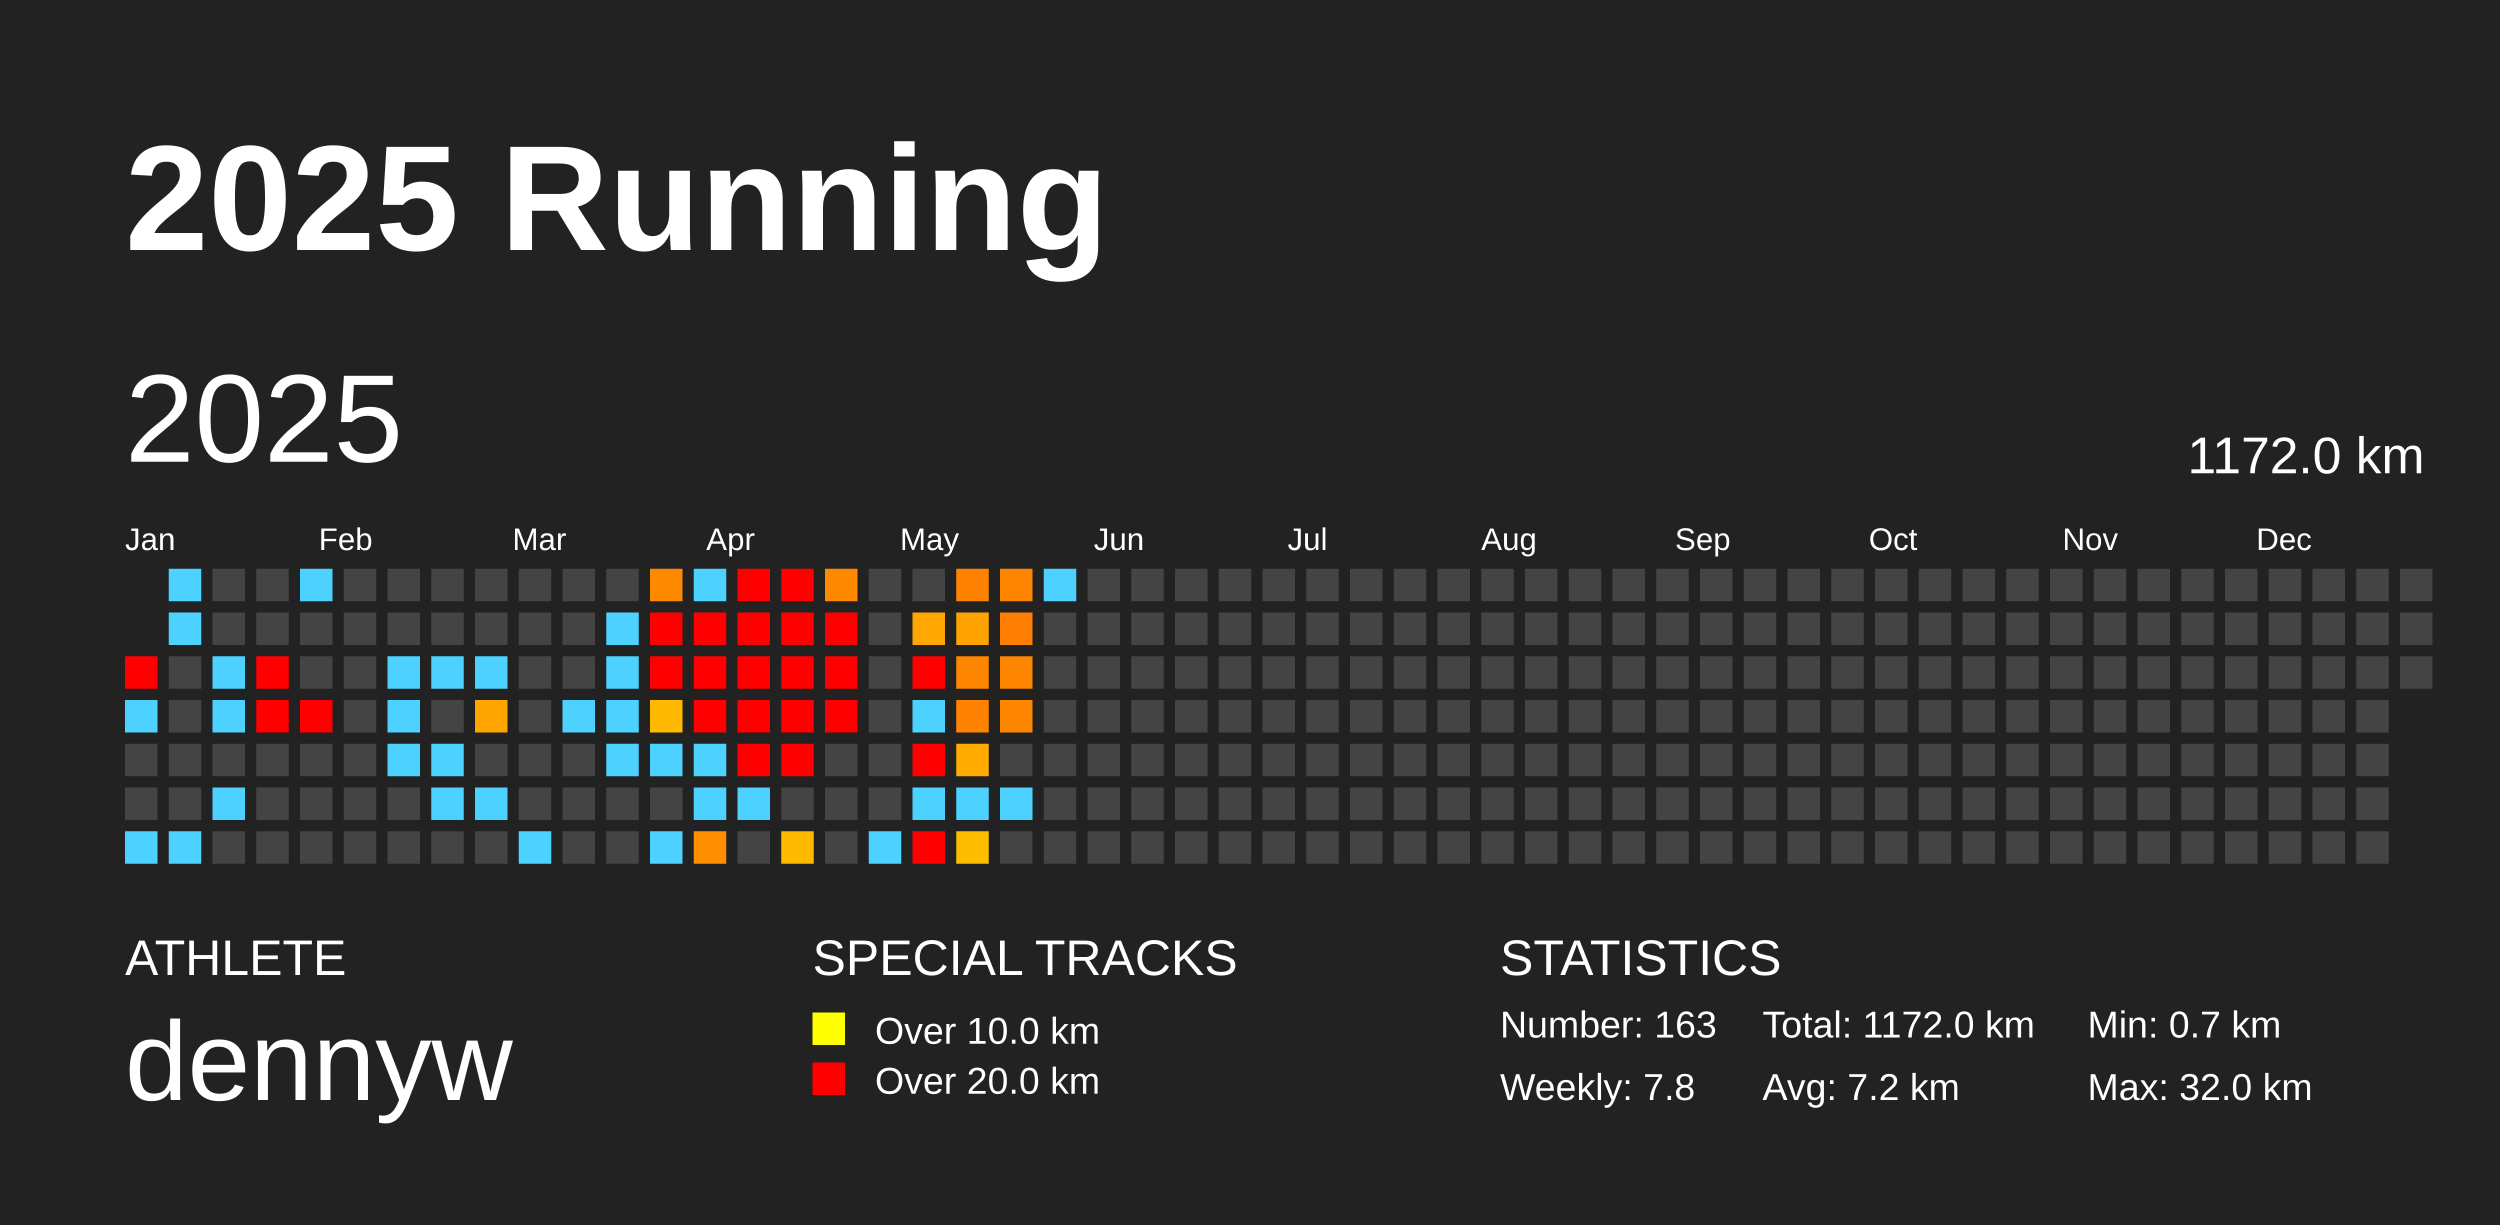
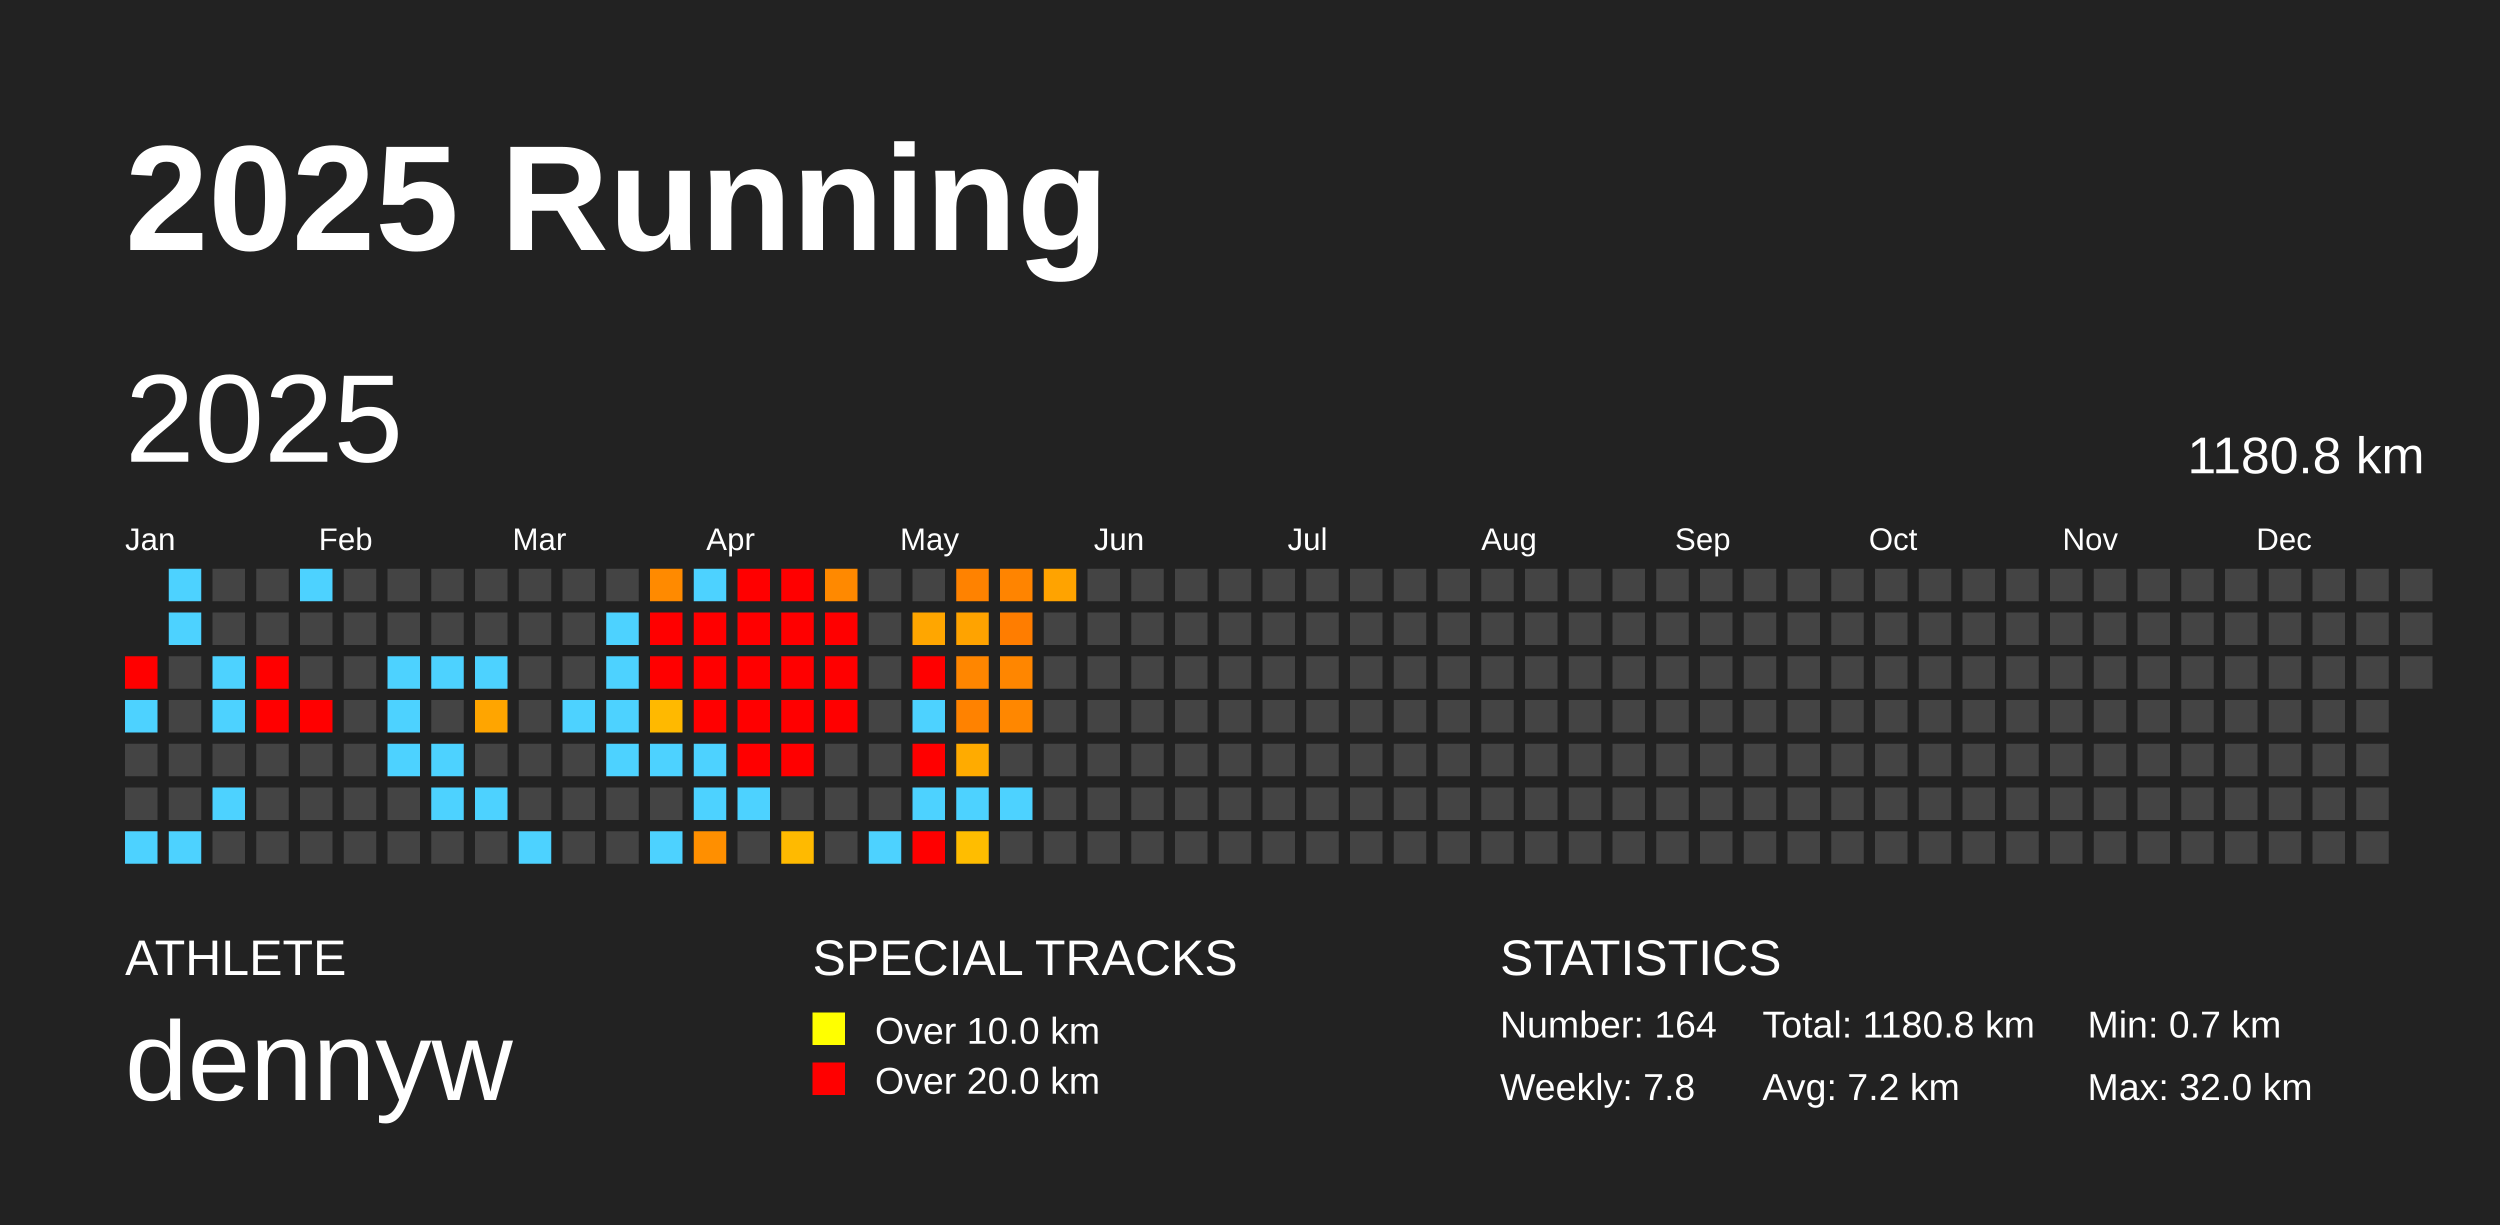
<svg xmlns="http://www.w3.org/2000/svg" baseProfile="full" height="98mm" version="1.1" viewBox="0,0,200,98" width="200mm">
  <defs />
  <rect fill="#222222" height="98" width="200" x="0" y="0" />
  <text fill="#FFFFFF" style="font-size:12px; font-family:Arial; font-weight:bold;" x="10" y="20">2025 Running</text>
  <text fill="#FFFFFF" style="font-size:4px; font-family:Arial" x="10" y="78">ATHLETE</text>
  <text fill="#FFFFFF" style="font-size:9px; font-family:Arial" x="10" y="88">dennyw</text>
  <text fill="#FFFFFF" style="font-size:4px; font-family:Arial" x="65" y="78">SPECIAL TRACKS</text>
  <rect fill="yellow" height="2.6" width="2.6" x="65" y="81" />
  <text fill="#FFFFFF" style="font-size:3px; font-family:Arial" x="70" y="83.5">Over 10.0 km</text>
  <rect fill="red" height="2.6" width="2.6" x="65" y="85" />
  <text fill="#FFFFFF" style="font-size:3px; font-family:Arial" x="70" y="87.5">Over 20.0 km</text>
  <text fill="#FFFFFF" style="font-size:4px; font-family:Arial" x="120" y="78">STATISTICS</text>
-   <text fill="#FFFFFF" style="font-size:3px; font-family:Arial" x="120" y="83">Number: 163</text>
+   <text fill="#FFFFFF" style="font-size:3px; font-family:Arial" x="120" y="83">Number: 164</text>
  <text fill="#FFFFFF" style="font-size:3px; font-family:Arial" x="120" y="88">Weekly: 7.8</text>
-   <text fill="#FFFFFF" style="font-size:3px; font-family:Arial" x="141" y="83">Total: 1172.0 km</text>
+   <text fill="#FFFFFF" style="font-size:3px; font-family:Arial" x="141" y="83">Total: 1180.8 km</text>
  <text fill="#FFFFFF" style="font-size:3px; font-family:Arial" x="141" y="88">Avg: 7.2 km</text>
  <text fill="#FFFFFF" style="font-size:3px; font-family:Arial" x="167" y="83">Min: 0.7 km</text>
  <text fill="#FFFFFF" style="font-size:3px; font-family:Arial" x="167" y="88">Max: 32.0 km</text>
  <text dominant-baseline="hanging" fill="#FFFFFF" style="font-size:10.0px; font-family:Arial;" x="10" y="30">2025</text>
-   <text dominant-baseline="hanging" fill="#FFFFFF" style="font-size:4.125px; font-family:Arial;" x="175" y="35">1172.0 km</text>
+   <text dominant-baseline="hanging" fill="#FFFFFF" style="font-size:4.125px; font-family:Arial;" x="175" y="35">1180.8 km</text>
  <text fill="#FFFFFF" style="font-size:2.5px; font-family:Arial" x="10.0" y="44">Jan</text>
  <text fill="#FFFFFF" style="font-size:2.5px; font-family:Arial" x="25.5" y="44">Feb</text>
  <text fill="#FFFFFF" style="font-size:2.5px; font-family:Arial" x="41.0" y="44">Mar</text>
  <text fill="#FFFFFF" style="font-size:2.5px; font-family:Arial" x="56.5" y="44">Apr</text>
  <text fill="#FFFFFF" style="font-size:2.5px; font-family:Arial" x="72.0" y="44">May</text>
  <text fill="#FFFFFF" style="font-size:2.5px; font-family:Arial" x="87.5" y="44">Jun</text>
  <text fill="#FFFFFF" style="font-size:2.5px; font-family:Arial" x="103.0" y="44">Jul</text>
  <text fill="#FFFFFF" style="font-size:2.5px; font-family:Arial" x="118.5" y="44">Aug</text>
  <text fill="#FFFFFF" style="font-size:2.5px; font-family:Arial" x="134.0" y="44">Sep</text>
  <text fill="#FFFFFF" style="font-size:2.5px; font-family:Arial" x="149.5" y="44">Oct</text>
  <text fill="#FFFFFF" style="font-size:2.5px; font-family:Arial" x="165.0" y="44">Nov</text>
  <text fill="#FFFFFF" style="font-size:2.5px; font-family:Arial" x="180.5" y="44">Dec</text>
  <rect fill="red" height="2.6" width="2.6" x="10.0" y="52.5" />
  <rect fill="#4dd2ff" height="2.6" width="2.6" x="10.0" y="56.0" />
  <rect fill="#444444" height="2.6" width="2.6" x="10.0" y="59.5" />
  <rect fill="#444444" height="2.6" width="2.6" x="10.0" y="63.0" />
  <rect fill="#4dd2ff" height="2.6" width="2.6" x="10.0" y="66.5" />
  <rect fill="#4dd2ff" height="2.6" width="2.6" x="13.5" y="45.5" />
  <rect fill="#4dd2ff" height="2.6" width="2.6" x="13.5" y="49.0" />
  <rect fill="#444444" height="2.6" width="2.6" x="13.5" y="52.5" />
  <rect fill="#444444" height="2.6" width="2.6" x="13.5" y="56.0" />
  <rect fill="#444444" height="2.6" width="2.6" x="13.5" y="59.5" />
  <rect fill="#444444" height="2.6" width="2.6" x="13.5" y="63.0" />
  <rect fill="#4dd2ff" height="2.6" width="2.6" x="13.5" y="66.5" />
  <rect fill="#444444" height="2.6" width="2.6" x="17.0" y="45.5" />
  <rect fill="#444444" height="2.6" width="2.6" x="17.0" y="49.0" />
  <rect fill="#4dd2ff" height="2.6" width="2.6" x="17.0" y="52.5" />
  <rect fill="#4dd2ff" height="2.6" width="2.6" x="17.0" y="56.0" />
  <rect fill="#444444" height="2.6" width="2.6" x="17.0" y="59.5" />
  <rect fill="#4dd2ff" height="2.6" width="2.6" x="17.0" y="63.0" />
  <rect fill="#444444" height="2.6" width="2.6" x="17.0" y="66.5" />
  <rect fill="#444444" height="2.6" width="2.6" x="20.5" y="45.5" />
  <rect fill="#444444" height="2.6" width="2.6" x="20.5" y="49.0" />
  <rect fill="red" height="2.6" width="2.6" x="20.5" y="52.5" />
  <rect fill="red" height="2.6" width="2.6" x="20.5" y="56.0" />
  <rect fill="#444444" height="2.6" width="2.6" x="20.5" y="59.5" />
  <rect fill="#444444" height="2.6" width="2.6" x="20.5" y="63.0" />
  <rect fill="#444444" height="2.6" width="2.6" x="20.5" y="66.5" />
  <rect fill="#4dd2ff" height="2.6" width="2.6" x="24.0" y="45.5" />
  <rect fill="#444444" height="2.6" width="2.6" x="24.0" y="49.0" />
  <rect fill="#444444" height="2.6" width="2.6" x="24.0" y="52.5" />
  <rect fill="red" height="2.6" width="2.6" x="24.0" y="56.0" />
  <rect fill="#444444" height="2.6" width="2.6" x="24.0" y="59.5" />
  <rect fill="#444444" height="2.6" width="2.6" x="24.0" y="63.0" />
  <rect fill="#444444" height="2.6" width="2.6" x="24.0" y="66.5" />
  <rect fill="#444444" height="2.6" width="2.6" x="27.5" y="45.5" />
  <rect fill="#444444" height="2.6" width="2.6" x="27.5" y="49.0" />
  <rect fill="#444444" height="2.6" width="2.6" x="27.5" y="52.5" />
  <rect fill="#444444" height="2.6" width="2.6" x="27.5" y="56.0" />
  <rect fill="#444444" height="2.6" width="2.6" x="27.5" y="59.5" />
  <rect fill="#444444" height="2.6" width="2.6" x="27.5" y="63.0" />
  <rect fill="#444444" height="2.6" width="2.6" x="27.5" y="66.5" />
  <rect fill="#444444" height="2.6" width="2.6" x="31.0" y="45.5" />
  <rect fill="#444444" height="2.6" width="2.6" x="31.0" y="49.0" />
  <rect fill="#4dd2ff" height="2.6" width="2.6" x="31.0" y="52.5" />
  <rect fill="#4dd2ff" height="2.6" width="2.6" x="31.0" y="56.0" />
  <rect fill="#4dd2ff" height="2.6" width="2.6" x="31.0" y="59.5" />
  <rect fill="#444444" height="2.6" width="2.6" x="31.0" y="63.0" />
  <rect fill="#444444" height="2.6" width="2.6" x="31.0" y="66.5" />
  <rect fill="#444444" height="2.6" width="2.6" x="34.5" y="45.5" />
  <rect fill="#444444" height="2.6" width="2.6" x="34.5" y="49.0" />
  <rect fill="#4dd2ff" height="2.6" width="2.6" x="34.5" y="52.5" />
  <rect fill="#444444" height="2.6" width="2.6" x="34.5" y="56.0" />
  <rect fill="#4dd2ff" height="2.6" width="2.6" x="34.5" y="59.5" />
  <rect fill="#4dd2ff" height="2.6" width="2.6" x="34.5" y="63.0" />
  <rect fill="#444444" height="2.6" width="2.6" x="34.5" y="66.5" />
  <rect fill="#444444" height="2.6" width="2.6" x="38.0" y="45.5" />
  <rect fill="#444444" height="2.6" width="2.6" x="38.0" y="49.0" />
  <rect fill="#4dd2ff" height="2.6" width="2.6" x="38.0" y="52.5" />
  <rect fill="#ffa500" height="2.6" width="2.6" x="38.0" y="56.0" />
  <rect fill="#444444" height="2.6" width="2.6" x="38.0" y="59.5" />
  <rect fill="#4dd2ff" height="2.6" width="2.6" x="38.0" y="63.0" />
  <rect fill="#444444" height="2.6" width="2.6" x="38.0" y="66.5" />
  <rect fill="#444444" height="2.6" width="2.6" x="41.5" y="45.5" />
  <rect fill="#444444" height="2.6" width="2.6" x="41.5" y="49.0" />
  <rect fill="#444444" height="2.6" width="2.6" x="41.5" y="52.5" />
  <rect fill="#444444" height="2.6" width="2.6" x="41.5" y="56.0" />
  <rect fill="#444444" height="2.6" width="2.6" x="41.5" y="59.5" />
  <rect fill="#444444" height="2.6" width="2.6" x="41.5" y="63.0" />
  <rect fill="#4dd2ff" height="2.6" width="2.6" x="41.5" y="66.5" />
  <rect fill="#444444" height="2.6" width="2.6" x="45.0" y="45.5" />
  <rect fill="#444444" height="2.6" width="2.6" x="45.0" y="49.0" />
  <rect fill="#444444" height="2.6" width="2.6" x="45.0" y="52.5" />
  <rect fill="#4dd2ff" height="2.6" width="2.6" x="45.0" y="56.0" />
  <rect fill="#444444" height="2.6" width="2.6" x="45.0" y="59.5" />
  <rect fill="#444444" height="2.6" width="2.6" x="45.0" y="63.0" />
  <rect fill="#444444" height="2.6" width="2.6" x="45.0" y="66.5" />
  <rect fill="#444444" height="2.6" width="2.6" x="48.5" y="45.5" />
  <rect fill="#4dd2ff" height="2.6" width="2.6" x="48.5" y="49.0" />
  <rect fill="#4dd2ff" height="2.6" width="2.6" x="48.5" y="52.5" />
  <rect fill="#4dd2ff" height="2.6" width="2.6" x="48.5" y="56.0" />
  <rect fill="#4dd2ff" height="2.6" width="2.6" x="48.5" y="59.5" />
  <rect fill="#444444" height="2.6" width="2.6" x="48.5" y="63.0" />
  <rect fill="#444444" height="2.6" width="2.6" x="48.5" y="66.5" />
  <rect fill="#ff8a00" height="2.6" width="2.6" x="52.0" y="45.5" />
  <rect fill="red" height="2.6" width="2.6" x="52.0" y="49.0" />
  <rect fill="red" height="2.6" width="2.6" x="52.0" y="52.5" />
  <rect fill="#ffb900" height="2.6" width="2.6" x="52.0" y="56.0" />
  <rect fill="#4dd2ff" height="2.6" width="2.6" x="52.0" y="59.5" />
  <rect fill="#444444" height="2.6" width="2.6" x="52.0" y="63.0" />
  <rect fill="#4dd2ff" height="2.6" width="2.6" x="52.0" y="66.5" />
  <rect fill="#4dd2ff" height="2.6" width="2.6" x="55.5" y="45.5" />
  <rect fill="red" height="2.6" width="2.6" x="55.5" y="49.0" />
  <rect fill="red" height="2.6" width="2.6" x="55.5" y="52.5" />
  <rect fill="red" height="2.6" width="2.6" x="55.5" y="56.0" />
  <rect fill="#4dd2ff" height="2.6" width="2.6" x="55.5" y="59.5" />
  <rect fill="#4dd2ff" height="2.6" width="2.6" x="55.5" y="63.0" />
  <rect fill="#ff8f00" height="2.6" width="2.6" x="55.5" y="66.5" />
  <rect fill="red" height="2.6" width="2.6" x="59.0" y="45.5" />
  <rect fill="red" height="2.6" width="2.6" x="59.0" y="49.0" />
  <rect fill="red" height="2.6" width="2.6" x="59.0" y="52.5" />
  <rect fill="red" height="2.6" width="2.6" x="59.0" y="56.0" />
  <rect fill="red" height="2.6" width="2.6" x="59.0" y="59.5" />
  <rect fill="#4dd2ff" height="2.6" width="2.6" x="59.0" y="63.0" />
  <rect fill="#444444" height="2.6" width="2.6" x="59.0" y="66.5" />
  <rect fill="red" height="2.6" width="2.6" x="62.5" y="45.5" />
  <rect fill="red" height="2.6" width="2.6" x="62.5" y="49.0" />
  <rect fill="red" height="2.6" width="2.6" x="62.5" y="52.5" />
  <rect fill="red" height="2.6" width="2.6" x="62.5" y="56.0" />
  <rect fill="red" height="2.6" width="2.6" x="62.5" y="59.5" />
  <rect fill="#444444" height="2.6" width="2.6" x="62.5" y="63.0" />
  <rect fill="#ffba00" height="2.6" width="2.6" x="62.5" y="66.5" />
  <rect fill="#ff8900" height="2.6" width="2.6" x="66.0" y="45.5" />
  <rect fill="red" height="2.6" width="2.6" x="66.0" y="49.0" />
  <rect fill="red" height="2.6" width="2.6" x="66.0" y="52.5" />
  <rect fill="red" height="2.6" width="2.6" x="66.0" y="56.0" />
  <rect fill="#444444" height="2.6" width="2.6" x="66.0" y="59.5" />
  <rect fill="#444444" height="2.6" width="2.6" x="66.0" y="63.0" />
  <rect fill="#444444" height="2.6" width="2.6" x="66.0" y="66.5" />
  <rect fill="#444444" height="2.6" width="2.6" x="69.5" y="45.5" />
  <rect fill="#444444" height="2.6" width="2.6" x="69.5" y="49.0" />
  <rect fill="#444444" height="2.6" width="2.6" x="69.5" y="52.5" />
  <rect fill="#444444" height="2.6" width="2.6" x="69.5" y="56.0" />
  <rect fill="#444444" height="2.6" width="2.6" x="69.5" y="59.5" />
  <rect fill="#444444" height="2.6" width="2.6" x="69.5" y="63.0" />
  <rect fill="#4dd2ff" height="2.6" width="2.6" x="69.5" y="66.5" />
  <rect fill="#444444" height="2.6" width="2.6" x="73.0" y="45.5" />
  <rect fill="#ffa600" height="2.6" width="2.6" x="73.0" y="49.0" />
  <rect fill="red" height="2.6" width="2.6" x="73.0" y="52.5" />
  <rect fill="#4dd2ff" height="2.6" width="2.6" x="73.0" y="56.0" />
  <rect fill="red" height="2.6" width="2.6" x="73.0" y="59.5" />
  <rect fill="#4dd2ff" height="2.6" width="2.6" x="73.0" y="63.0" />
  <rect fill="red" height="2.6" width="2.6" x="73.0" y="66.5" />
  <rect fill="#ff8200" height="2.6" width="2.6" x="76.5" y="45.5" />
  <rect fill="#ffa300" height="2.6" width="2.6" x="76.5" y="49.0" />
  <rect fill="#ff8600" height="2.6" width="2.6" x="76.5" y="52.5" />
  <rect fill="#ff8200" height="2.6" width="2.6" x="76.5" y="56.0" />
  <rect fill="#ffab00" height="2.6" width="2.6" x="76.5" y="59.5" />
  <rect fill="#4dd2ff" height="2.6" width="2.6" x="76.5" y="63.0" />
  <rect fill="#ffbd00" height="2.6" width="2.6" x="76.5" y="66.5" />
  <rect fill="#ff8400" height="2.6" width="2.6" x="80.0" y="45.5" />
  <rect fill="#ff7d00" height="2.6" width="2.6" x="80.0" y="49.0" />
  <rect fill="#ff8600" height="2.6" width="2.6" x="80.0" y="52.5" />
  <rect fill="#ff8700" height="2.6" width="2.6" x="80.0" y="56.0" />
  <rect fill="#444444" height="2.6" width="2.6" x="80.0" y="59.5" />
  <rect fill="#4dd2ff" height="2.6" width="2.6" x="80.0" y="63.0" />
  <rect fill="#444444" height="2.6" width="2.6" x="80.0" y="66.5" />
-   <rect fill="#4dd2ff" height="2.6" width="2.6" x="83.5" y="45.5" />
+   <rect fill="#ffa300" height="2.6" width="2.6" x="83.5" y="45.5" />
  <rect fill="#444444" height="2.6" width="2.6" x="83.5" y="49.0" />
  <rect fill="#444444" height="2.6" width="2.6" x="83.5" y="52.5" />
  <rect fill="#444444" height="2.6" width="2.6" x="83.5" y="56.0" />
  <rect fill="#444444" height="2.6" width="2.6" x="83.5" y="59.5" />
  <rect fill="#444444" height="2.6" width="2.6" x="83.5" y="63.0" />
  <rect fill="#444444" height="2.6" width="2.6" x="83.5" y="66.5" />
  <rect fill="#444444" height="2.6" width="2.6" x="87.0" y="45.5" />
  <rect fill="#444444" height="2.6" width="2.6" x="87.0" y="49.0" />
  <rect fill="#444444" height="2.6" width="2.6" x="87.0" y="52.5" />
  <rect fill="#444444" height="2.6" width="2.6" x="87.0" y="56.0" />
  <rect fill="#444444" height="2.6" width="2.6" x="87.0" y="59.5" />
  <rect fill="#444444" height="2.6" width="2.6" x="87.0" y="63.0" />
  <rect fill="#444444" height="2.6" width="2.6" x="87.0" y="66.5" />
  <rect fill="#444444" height="2.6" width="2.6" x="90.5" y="45.5" />
  <rect fill="#444444" height="2.6" width="2.6" x="90.5" y="49.0" />
  <rect fill="#444444" height="2.6" width="2.6" x="90.5" y="52.5" />
  <rect fill="#444444" height="2.6" width="2.6" x="90.5" y="56.0" />
  <rect fill="#444444" height="2.6" width="2.6" x="90.5" y="59.5" />
  <rect fill="#444444" height="2.6" width="2.6" x="90.5" y="63.0" />
  <rect fill="#444444" height="2.6" width="2.6" x="90.5" y="66.5" />
  <rect fill="#444444" height="2.6" width="2.6" x="94.0" y="45.5" />
  <rect fill="#444444" height="2.6" width="2.6" x="94.0" y="49.0" />
  <rect fill="#444444" height="2.6" width="2.6" x="94.0" y="52.5" />
  <rect fill="#444444" height="2.6" width="2.6" x="94.0" y="56.0" />
  <rect fill="#444444" height="2.6" width="2.6" x="94.0" y="59.5" />
  <rect fill="#444444" height="2.6" width="2.6" x="94.0" y="63.0" />
  <rect fill="#444444" height="2.6" width="2.6" x="94.0" y="66.5" />
  <rect fill="#444444" height="2.6" width="2.6" x="97.5" y="45.5" />
  <rect fill="#444444" height="2.6" width="2.6" x="97.5" y="49.0" />
  <rect fill="#444444" height="2.6" width="2.6" x="97.5" y="52.5" />
  <rect fill="#444444" height="2.6" width="2.6" x="97.5" y="56.0" />
  <rect fill="#444444" height="2.6" width="2.6" x="97.5" y="59.5" />
  <rect fill="#444444" height="2.6" width="2.6" x="97.5" y="63.0" />
  <rect fill="#444444" height="2.6" width="2.6" x="97.5" y="66.5" />
  <rect fill="#444444" height="2.6" width="2.6" x="101.0" y="45.5" />
  <rect fill="#444444" height="2.6" width="2.6" x="101.0" y="49.0" />
  <rect fill="#444444" height="2.6" width="2.6" x="101.0" y="52.5" />
  <rect fill="#444444" height="2.6" width="2.6" x="101.0" y="56.0" />
  <rect fill="#444444" height="2.6" width="2.6" x="101.0" y="59.5" />
  <rect fill="#444444" height="2.6" width="2.6" x="101.0" y="63.0" />
  <rect fill="#444444" height="2.6" width="2.6" x="101.0" y="66.5" />
  <rect fill="#444444" height="2.6" width="2.6" x="104.5" y="45.5" />
  <rect fill="#444444" height="2.6" width="2.6" x="104.5" y="49.0" />
  <rect fill="#444444" height="2.6" width="2.6" x="104.5" y="52.5" />
  <rect fill="#444444" height="2.6" width="2.6" x="104.5" y="56.0" />
  <rect fill="#444444" height="2.6" width="2.6" x="104.5" y="59.5" />
  <rect fill="#444444" height="2.6" width="2.6" x="104.5" y="63.0" />
  <rect fill="#444444" height="2.6" width="2.6" x="104.5" y="66.5" />
  <rect fill="#444444" height="2.6" width="2.6" x="108.0" y="45.5" />
  <rect fill="#444444" height="2.6" width="2.6" x="108.0" y="49.0" />
  <rect fill="#444444" height="2.6" width="2.6" x="108.0" y="52.5" />
  <rect fill="#444444" height="2.6" width="2.6" x="108.0" y="56.0" />
  <rect fill="#444444" height="2.6" width="2.6" x="108.0" y="59.5" />
  <rect fill="#444444" height="2.6" width="2.6" x="108.0" y="63.0" />
  <rect fill="#444444" height="2.6" width="2.6" x="108.0" y="66.5" />
  <rect fill="#444444" height="2.6" width="2.6" x="111.5" y="45.5" />
  <rect fill="#444444" height="2.6" width="2.6" x="111.5" y="49.0" />
  <rect fill="#444444" height="2.6" width="2.6" x="111.5" y="52.5" />
  <rect fill="#444444" height="2.6" width="2.6" x="111.5" y="56.0" />
  <rect fill="#444444" height="2.6" width="2.6" x="111.5" y="59.5" />
  <rect fill="#444444" height="2.6" width="2.6" x="111.5" y="63.0" />
  <rect fill="#444444" height="2.6" width="2.6" x="111.5" y="66.5" />
  <rect fill="#444444" height="2.6" width="2.6" x="115.0" y="45.5" />
  <rect fill="#444444" height="2.6" width="2.6" x="115.0" y="49.0" />
  <rect fill="#444444" height="2.6" width="2.6" x="115.0" y="52.5" />
  <rect fill="#444444" height="2.6" width="2.6" x="115.0" y="56.0" />
  <rect fill="#444444" height="2.6" width="2.6" x="115.0" y="59.5" />
  <rect fill="#444444" height="2.6" width="2.6" x="115.0" y="63.0" />
  <rect fill="#444444" height="2.6" width="2.6" x="115.0" y="66.5" />
  <rect fill="#444444" height="2.6" width="2.6" x="118.5" y="45.5" />
  <rect fill="#444444" height="2.6" width="2.6" x="118.5" y="49.0" />
  <rect fill="#444444" height="2.6" width="2.6" x="118.5" y="52.5" />
  <rect fill="#444444" height="2.6" width="2.6" x="118.5" y="56.0" />
  <rect fill="#444444" height="2.6" width="2.6" x="118.5" y="59.5" />
  <rect fill="#444444" height="2.6" width="2.6" x="118.5" y="63.0" />
  <rect fill="#444444" height="2.6" width="2.6" x="118.5" y="66.5" />
  <rect fill="#444444" height="2.6" width="2.6" x="122.0" y="45.5" />
  <rect fill="#444444" height="2.6" width="2.6" x="122.0" y="49.0" />
  <rect fill="#444444" height="2.6" width="2.6" x="122.0" y="52.5" />
  <rect fill="#444444" height="2.6" width="2.6" x="122.0" y="56.0" />
  <rect fill="#444444" height="2.6" width="2.6" x="122.0" y="59.5" />
  <rect fill="#444444" height="2.6" width="2.6" x="122.0" y="63.0" />
  <rect fill="#444444" height="2.6" width="2.6" x="122.0" y="66.5" />
  <rect fill="#444444" height="2.6" width="2.6" x="125.5" y="45.5" />
  <rect fill="#444444" height="2.6" width="2.6" x="125.5" y="49.0" />
  <rect fill="#444444" height="2.6" width="2.6" x="125.5" y="52.5" />
  <rect fill="#444444" height="2.6" width="2.6" x="125.5" y="56.0" />
  <rect fill="#444444" height="2.6" width="2.6" x="125.5" y="59.5" />
  <rect fill="#444444" height="2.6" width="2.6" x="125.5" y="63.0" />
  <rect fill="#444444" height="2.6" width="2.6" x="125.5" y="66.5" />
  <rect fill="#444444" height="2.6" width="2.6" x="129.0" y="45.5" />
  <rect fill="#444444" height="2.6" width="2.6" x="129.0" y="49.0" />
  <rect fill="#444444" height="2.6" width="2.6" x="129.0" y="52.5" />
  <rect fill="#444444" height="2.6" width="2.6" x="129.0" y="56.0" />
  <rect fill="#444444" height="2.6" width="2.6" x="129.0" y="59.5" />
  <rect fill="#444444" height="2.6" width="2.6" x="129.0" y="63.0" />
  <rect fill="#444444" height="2.6" width="2.6" x="129.0" y="66.5" />
  <rect fill="#444444" height="2.6" width="2.6" x="132.5" y="45.5" />
  <rect fill="#444444" height="2.6" width="2.6" x="132.5" y="49.0" />
  <rect fill="#444444" height="2.6" width="2.6" x="132.5" y="52.5" />
  <rect fill="#444444" height="2.6" width="2.6" x="132.5" y="56.0" />
  <rect fill="#444444" height="2.6" width="2.6" x="132.5" y="59.5" />
  <rect fill="#444444" height="2.6" width="2.6" x="132.5" y="63.0" />
  <rect fill="#444444" height="2.6" width="2.6" x="132.5" y="66.5" />
  <rect fill="#444444" height="2.6" width="2.6" x="136.0" y="45.5" />
  <rect fill="#444444" height="2.6" width="2.6" x="136.0" y="49.0" />
  <rect fill="#444444" height="2.6" width="2.6" x="136.0" y="52.5" />
  <rect fill="#444444" height="2.6" width="2.6" x="136.0" y="56.0" />
  <rect fill="#444444" height="2.6" width="2.6" x="136.0" y="59.5" />
  <rect fill="#444444" height="2.6" width="2.6" x="136.0" y="63.0" />
  <rect fill="#444444" height="2.6" width="2.6" x="136.0" y="66.5" />
  <rect fill="#444444" height="2.6" width="2.6" x="139.5" y="45.5" />
  <rect fill="#444444" height="2.6" width="2.6" x="139.5" y="49.0" />
  <rect fill="#444444" height="2.6" width="2.6" x="139.5" y="52.5" />
  <rect fill="#444444" height="2.6" width="2.6" x="139.5" y="56.0" />
  <rect fill="#444444" height="2.6" width="2.6" x="139.5" y="59.5" />
  <rect fill="#444444" height="2.6" width="2.6" x="139.5" y="63.0" />
  <rect fill="#444444" height="2.6" width="2.6" x="139.5" y="66.5" />
  <rect fill="#444444" height="2.6" width="2.6" x="143.0" y="45.5" />
  <rect fill="#444444" height="2.6" width="2.6" x="143.0" y="49.0" />
  <rect fill="#444444" height="2.6" width="2.6" x="143.0" y="52.5" />
  <rect fill="#444444" height="2.6" width="2.6" x="143.0" y="56.0" />
  <rect fill="#444444" height="2.6" width="2.6" x="143.0" y="59.5" />
  <rect fill="#444444" height="2.6" width="2.6" x="143.0" y="63.0" />
  <rect fill="#444444" height="2.6" width="2.6" x="143.0" y="66.5" />
  <rect fill="#444444" height="2.6" width="2.6" x="146.5" y="45.5" />
  <rect fill="#444444" height="2.6" width="2.6" x="146.5" y="49.0" />
  <rect fill="#444444" height="2.6" width="2.6" x="146.5" y="52.5" />
  <rect fill="#444444" height="2.6" width="2.6" x="146.5" y="56.0" />
  <rect fill="#444444" height="2.6" width="2.6" x="146.5" y="59.5" />
  <rect fill="#444444" height="2.6" width="2.6" x="146.5" y="63.0" />
  <rect fill="#444444" height="2.6" width="2.6" x="146.5" y="66.5" />
  <rect fill="#444444" height="2.6" width="2.6" x="150.0" y="45.5" />
  <rect fill="#444444" height="2.6" width="2.6" x="150.0" y="49.0" />
  <rect fill="#444444" height="2.6" width="2.6" x="150.0" y="52.5" />
  <rect fill="#444444" height="2.6" width="2.6" x="150.0" y="56.0" />
  <rect fill="#444444" height="2.6" width="2.6" x="150.0" y="59.5" />
  <rect fill="#444444" height="2.6" width="2.6" x="150.0" y="63.0" />
  <rect fill="#444444" height="2.6" width="2.6" x="150.0" y="66.5" />
  <rect fill="#444444" height="2.6" width="2.6" x="153.5" y="45.5" />
  <rect fill="#444444" height="2.6" width="2.6" x="153.5" y="49.0" />
  <rect fill="#444444" height="2.6" width="2.6" x="153.5" y="52.5" />
  <rect fill="#444444" height="2.6" width="2.6" x="153.5" y="56.0" />
  <rect fill="#444444" height="2.6" width="2.6" x="153.5" y="59.5" />
  <rect fill="#444444" height="2.6" width="2.6" x="153.5" y="63.0" />
  <rect fill="#444444" height="2.6" width="2.6" x="153.5" y="66.5" />
  <rect fill="#444444" height="2.6" width="2.6" x="157.0" y="45.5" />
  <rect fill="#444444" height="2.6" width="2.6" x="157.0" y="49.0" />
  <rect fill="#444444" height="2.6" width="2.6" x="157.0" y="52.5" />
  <rect fill="#444444" height="2.6" width="2.6" x="157.0" y="56.0" />
  <rect fill="#444444" height="2.6" width="2.6" x="157.0" y="59.5" />
  <rect fill="#444444" height="2.6" width="2.6" x="157.0" y="63.0" />
  <rect fill="#444444" height="2.6" width="2.6" x="157.0" y="66.5" />
  <rect fill="#444444" height="2.6" width="2.6" x="160.5" y="45.5" />
  <rect fill="#444444" height="2.6" width="2.6" x="160.5" y="49.0" />
  <rect fill="#444444" height="2.6" width="2.6" x="160.5" y="52.5" />
  <rect fill="#444444" height="2.6" width="2.6" x="160.5" y="56.0" />
  <rect fill="#444444" height="2.6" width="2.6" x="160.5" y="59.5" />
  <rect fill="#444444" height="2.6" width="2.6" x="160.5" y="63.0" />
  <rect fill="#444444" height="2.6" width="2.6" x="160.5" y="66.5" />
  <rect fill="#444444" height="2.6" width="2.6" x="164.0" y="45.5" />
  <rect fill="#444444" height="2.6" width="2.6" x="164.0" y="49.0" />
  <rect fill="#444444" height="2.6" width="2.6" x="164.0" y="52.5" />
  <rect fill="#444444" height="2.6" width="2.6" x="164.0" y="56.0" />
  <rect fill="#444444" height="2.6" width="2.6" x="164.0" y="59.5" />
  <rect fill="#444444" height="2.6" width="2.6" x="164.0" y="63.0" />
  <rect fill="#444444" height="2.6" width="2.6" x="164.0" y="66.5" />
  <rect fill="#444444" height="2.6" width="2.6" x="167.5" y="45.5" />
  <rect fill="#444444" height="2.6" width="2.6" x="167.5" y="49.0" />
  <rect fill="#444444" height="2.6" width="2.6" x="167.5" y="52.5" />
  <rect fill="#444444" height="2.6" width="2.6" x="167.5" y="56.0" />
  <rect fill="#444444" height="2.6" width="2.6" x="167.5" y="59.5" />
  <rect fill="#444444" height="2.6" width="2.6" x="167.5" y="63.0" />
  <rect fill="#444444" height="2.6" width="2.6" x="167.5" y="66.5" />
  <rect fill="#444444" height="2.6" width="2.6" x="171.0" y="45.5" />
  <rect fill="#444444" height="2.6" width="2.6" x="171.0" y="49.0" />
  <rect fill="#444444" height="2.6" width="2.6" x="171.0" y="52.5" />
  <rect fill="#444444" height="2.6" width="2.6" x="171.0" y="56.0" />
  <rect fill="#444444" height="2.6" width="2.6" x="171.0" y="59.5" />
  <rect fill="#444444" height="2.6" width="2.6" x="171.0" y="63.0" />
  <rect fill="#444444" height="2.6" width="2.6" x="171.0" y="66.5" />
  <rect fill="#444444" height="2.6" width="2.6" x="174.5" y="45.5" />
  <rect fill="#444444" height="2.6" width="2.6" x="174.5" y="49.0" />
  <rect fill="#444444" height="2.6" width="2.6" x="174.5" y="52.5" />
  <rect fill="#444444" height="2.6" width="2.6" x="174.5" y="56.0" />
  <rect fill="#444444" height="2.6" width="2.6" x="174.5" y="59.5" />
  <rect fill="#444444" height="2.6" width="2.6" x="174.5" y="63.0" />
  <rect fill="#444444" height="2.6" width="2.6" x="174.5" y="66.5" />
  <rect fill="#444444" height="2.6" width="2.6" x="178.0" y="45.5" />
  <rect fill="#444444" height="2.6" width="2.6" x="178.0" y="49.0" />
  <rect fill="#444444" height="2.6" width="2.6" x="178.0" y="52.5" />
  <rect fill="#444444" height="2.6" width="2.6" x="178.0" y="56.0" />
  <rect fill="#444444" height="2.6" width="2.6" x="178.0" y="59.5" />
  <rect fill="#444444" height="2.6" width="2.6" x="178.0" y="63.0" />
  <rect fill="#444444" height="2.6" width="2.6" x="178.0" y="66.5" />
  <rect fill="#444444" height="2.6" width="2.6" x="181.5" y="45.5" />
  <rect fill="#444444" height="2.6" width="2.6" x="181.5" y="49.0" />
  <rect fill="#444444" height="2.6" width="2.6" x="181.5" y="52.5" />
  <rect fill="#444444" height="2.6" width="2.6" x="181.5" y="56.0" />
  <rect fill="#444444" height="2.6" width="2.6" x="181.5" y="59.5" />
  <rect fill="#444444" height="2.6" width="2.6" x="181.5" y="63.0" />
  <rect fill="#444444" height="2.6" width="2.6" x="181.5" y="66.5" />
  <rect fill="#444444" height="2.6" width="2.6" x="185.0" y="45.5" />
  <rect fill="#444444" height="2.6" width="2.6" x="185.0" y="49.0" />
  <rect fill="#444444" height="2.6" width="2.6" x="185.0" y="52.5" />
  <rect fill="#444444" height="2.6" width="2.6" x="185.0" y="56.0" />
  <rect fill="#444444" height="2.6" width="2.6" x="185.0" y="59.5" />
  <rect fill="#444444" height="2.6" width="2.6" x="185.0" y="63.0" />
  <rect fill="#444444" height="2.6" width="2.6" x="185.0" y="66.5" />
  <rect fill="#444444" height="2.6" width="2.6" x="188.5" y="45.5" />
  <rect fill="#444444" height="2.6" width="2.6" x="188.5" y="49.0" />
  <rect fill="#444444" height="2.6" width="2.6" x="188.5" y="52.5" />
  <rect fill="#444444" height="2.6" width="2.6" x="188.5" y="56.0" />
  <rect fill="#444444" height="2.6" width="2.6" x="188.5" y="59.5" />
  <rect fill="#444444" height="2.6" width="2.6" x="188.5" y="63.0" />
  <rect fill="#444444" height="2.6" width="2.6" x="188.5" y="66.5" />
  <rect fill="#444444" height="2.6" width="2.6" x="192.0" y="45.5" />
  <rect fill="#444444" height="2.6" width="2.6" x="192.0" y="49.0" />
  <rect fill="#444444" height="2.6" width="2.6" x="192.0" y="52.5" />
</svg>
